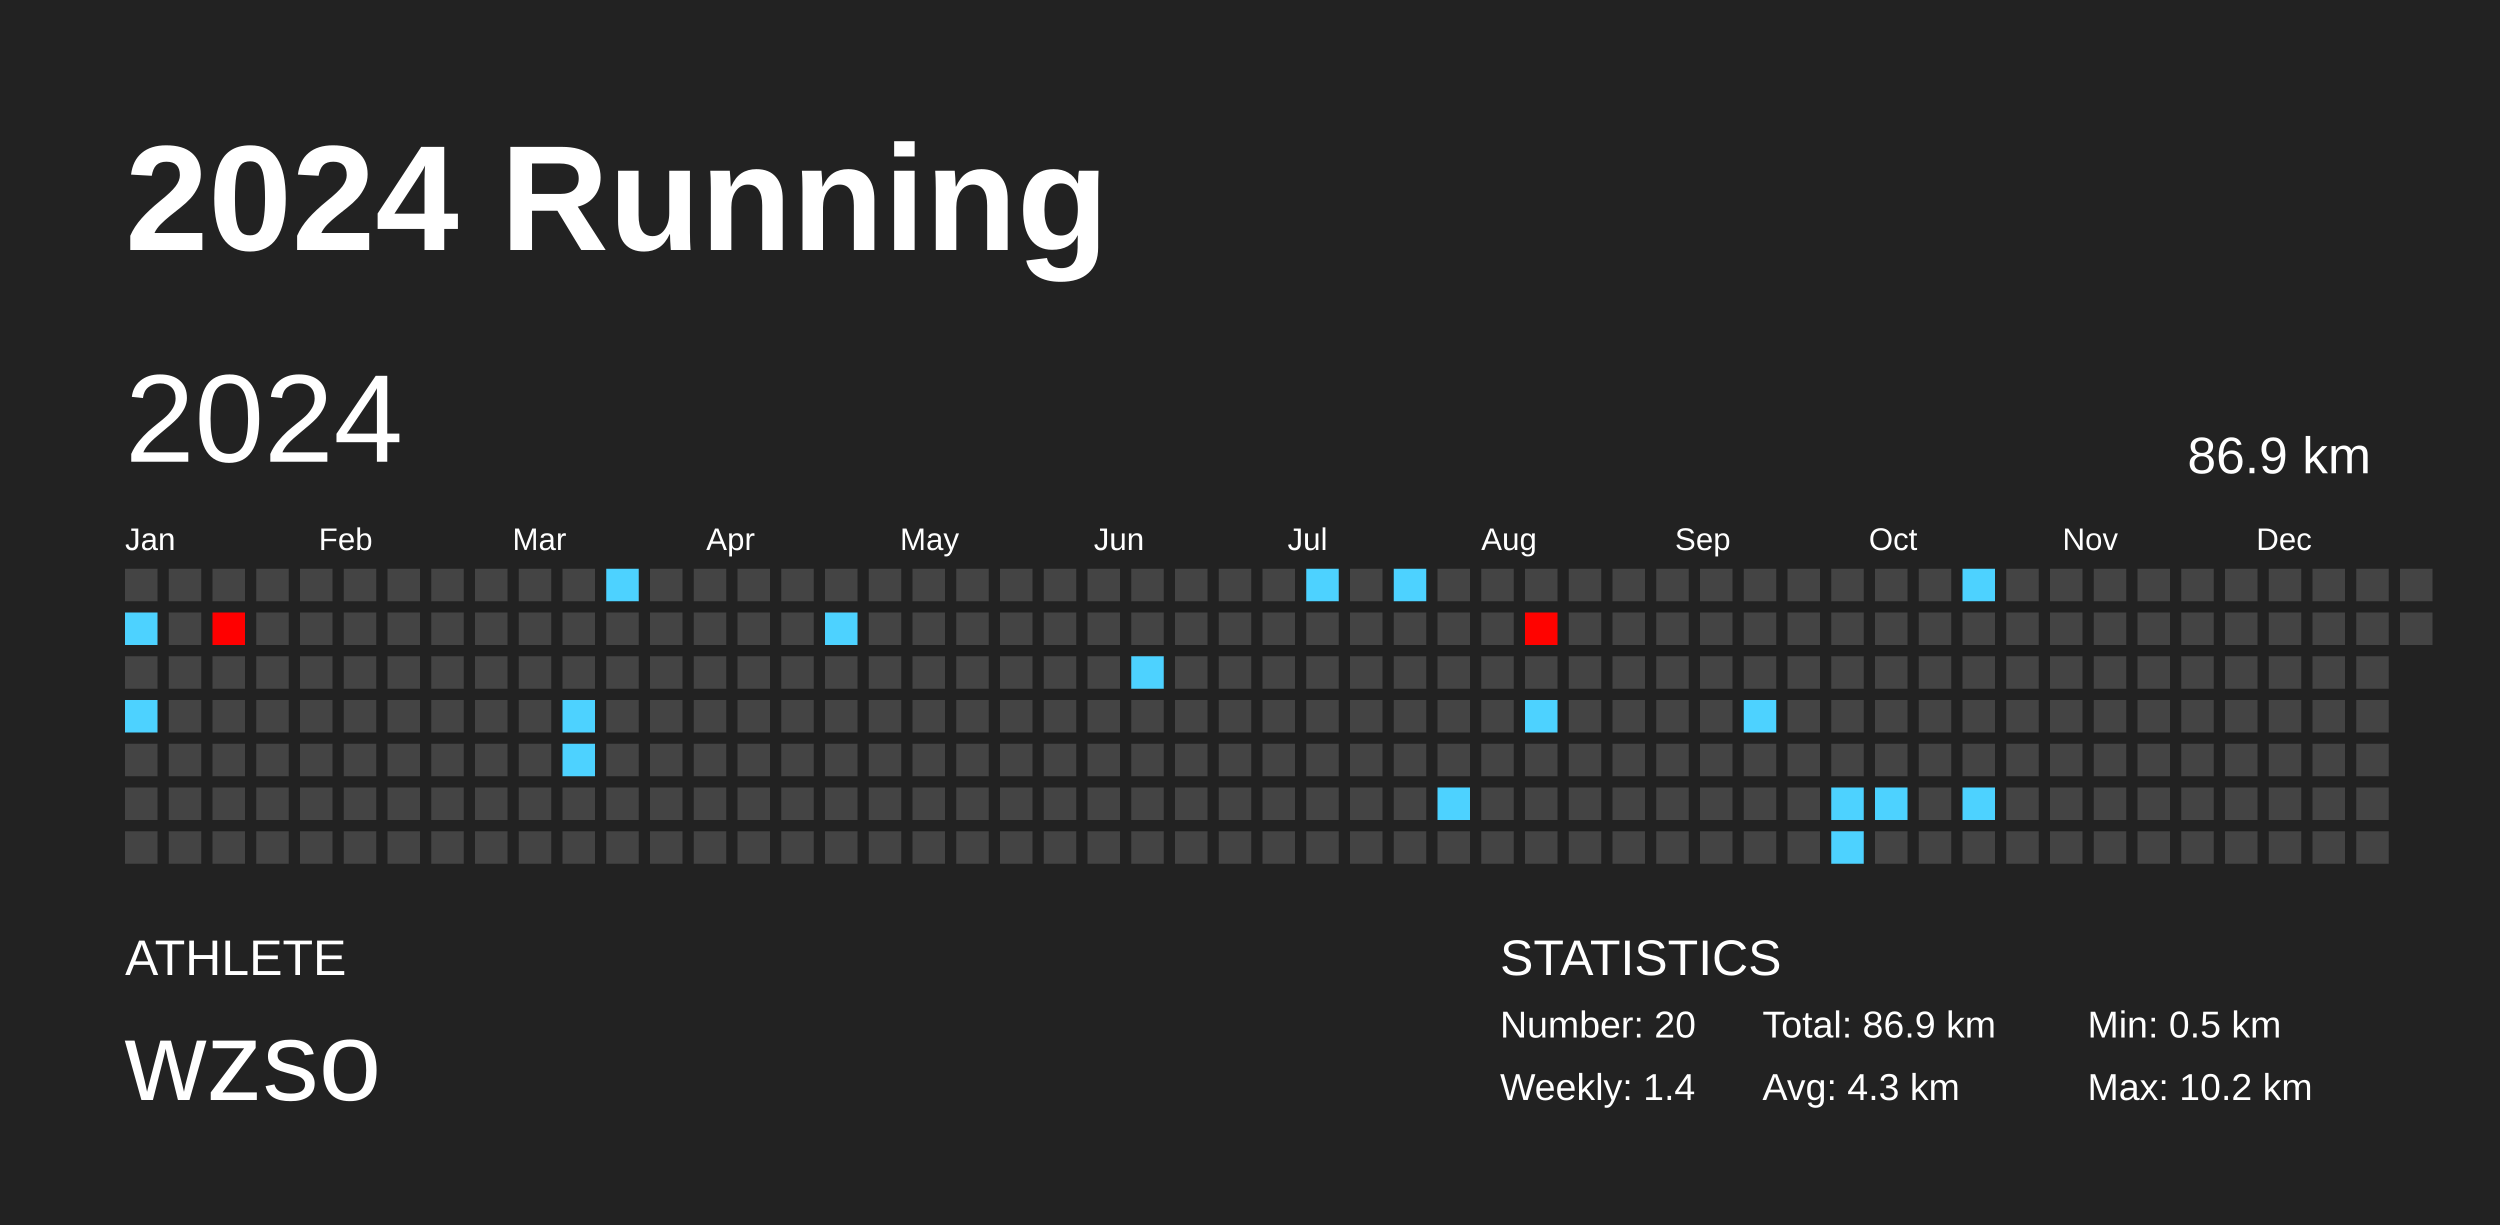
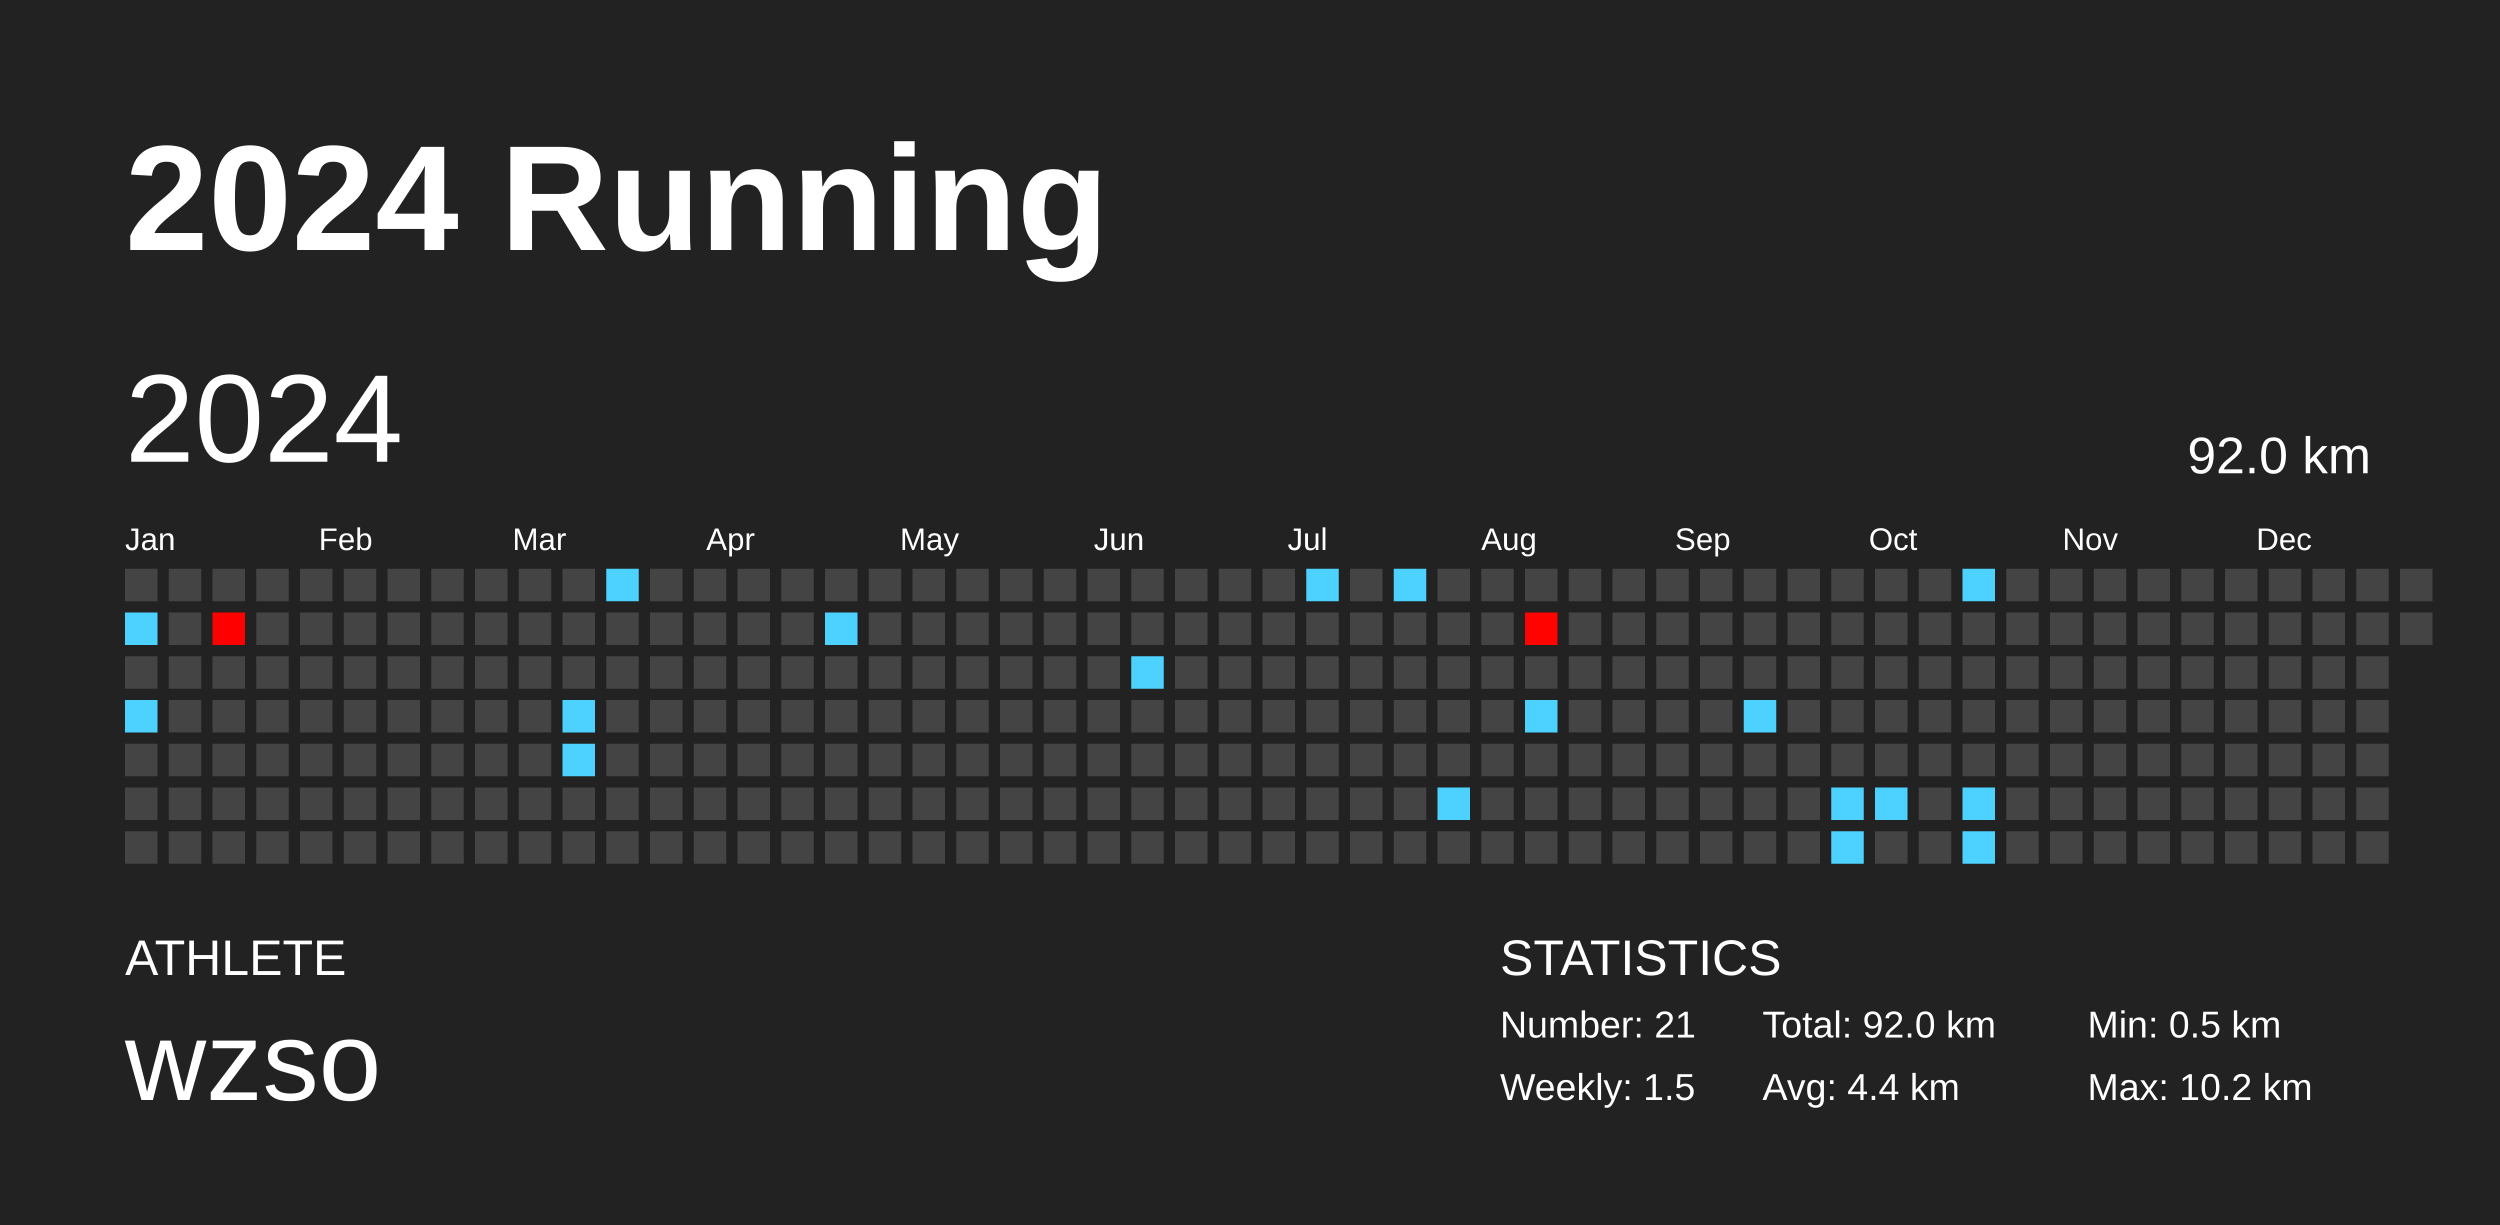
<svg xmlns="http://www.w3.org/2000/svg" baseProfile="full" height="98mm" version="1.1" viewBox="0,0,200,98" width="200mm">
  <defs />
  <rect fill="#222222" height="98" width="200" x="0" y="0" />
  <text fill="#FFFFFF" style="font-size:12px; font-family:Arial; font-weight:bold;" x="10" y="20">2024 Running</text>
  <text fill="#FFFFFF" style="font-size:4px; font-family:Arial" x="10" y="78">ATHLETE</text>
  <text fill="#FFFFFF" style="font-size:9px; font-family:Arial" x="10" y="88">wzso</text>
  <text fill="#FFFFFF" style="font-size:4px; font-family:Arial" x="120" y="78">STATISTICS</text>
-   <text fill="#FFFFFF" style="font-size:3px; font-family:Arial" x="120" y="83">Number: 20</text>
-   <text fill="#FFFFFF" style="font-size:3px; font-family:Arial" x="120" y="88">Weekly: 1.4</text>
-   <text fill="#FFFFFF" style="font-size:3px; font-family:Arial" x="141" y="83">Total: 86.9 km</text>
-   <text fill="#FFFFFF" style="font-size:3px; font-family:Arial" x="141" y="88">Avg: 4.3 km</text>
+   <text fill="#FFFFFF" style="font-size:3px; font-family:Arial" x="120" y="83">Number: 21</text>
+   <text fill="#FFFFFF" style="font-size:3px; font-family:Arial" x="120" y="88">Weekly: 1.5</text>
+   <text fill="#FFFFFF" style="font-size:3px; font-family:Arial" x="141" y="83">Total: 92.0 km</text>
+   <text fill="#FFFFFF" style="font-size:3px; font-family:Arial" x="141" y="88">Avg: 4.4 km</text>
  <text fill="#FFFFFF" style="font-size:3px; font-family:Arial" x="167" y="83">Min: 0.5 km</text>
  <text fill="#FFFFFF" style="font-size:3px; font-family:Arial" x="167" y="88">Max: 10.2 km</text>
  <text dominant-baseline="hanging" fill="#FFFFFF" style="font-size:10.0px; font-family:Arial;" x="10" y="30">2024</text>
-   <text dominant-baseline="hanging" fill="#FFFFFF" style="font-size:4.125px; font-family:Arial;" x="175" y="35">86.9 km</text>
+   <text dominant-baseline="hanging" fill="#FFFFFF" style="font-size:4.125px; font-family:Arial;" x="175" y="35">92.0 km</text>
  <text fill="#FFFFFF" style="font-size:2.5px; font-family:Arial" x="10.0" y="44">Jan</text>
  <text fill="#FFFFFF" style="font-size:2.5px; font-family:Arial" x="25.5" y="44">Feb</text>
  <text fill="#FFFFFF" style="font-size:2.5px; font-family:Arial" x="41.0" y="44">Mar</text>
  <text fill="#FFFFFF" style="font-size:2.5px; font-family:Arial" x="56.5" y="44">Apr</text>
  <text fill="#FFFFFF" style="font-size:2.5px; font-family:Arial" x="72.0" y="44">May</text>
  <text fill="#FFFFFF" style="font-size:2.5px; font-family:Arial" x="87.5" y="44">Jun</text>
  <text fill="#FFFFFF" style="font-size:2.5px; font-family:Arial" x="103.0" y="44">Jul</text>
  <text fill="#FFFFFF" style="font-size:2.5px; font-family:Arial" x="118.5" y="44">Aug</text>
  <text fill="#FFFFFF" style="font-size:2.5px; font-family:Arial" x="134.0" y="44">Sep</text>
  <text fill="#FFFFFF" style="font-size:2.5px; font-family:Arial" x="149.5" y="44">Oct</text>
  <text fill="#FFFFFF" style="font-size:2.5px; font-family:Arial" x="165.0" y="44">Nov</text>
  <text fill="#FFFFFF" style="font-size:2.5px; font-family:Arial" x="180.5" y="44">Dec</text>
  <rect fill="#444444" height="2.6" width="2.6" x="10.0" y="45.5" />
  <rect fill="#4dd2ff" height="2.6" width="2.6" x="10.0" y="49.0" />
  <rect fill="#444444" height="2.6" width="2.6" x="10.0" y="52.5" />
  <rect fill="#4dd2ff" height="2.6" width="2.6" x="10.0" y="56.0" />
  <rect fill="#444444" height="2.6" width="2.6" x="10.0" y="59.5" />
  <rect fill="#444444" height="2.6" width="2.6" x="10.0" y="63.0" />
  <rect fill="#444444" height="2.6" width="2.6" x="10.0" y="66.5" />
  <rect fill="#444444" height="2.6" width="2.6" x="13.5" y="45.5" />
  <rect fill="#444444" height="2.6" width="2.6" x="13.5" y="49.0" />
  <rect fill="#444444" height="2.6" width="2.6" x="13.5" y="52.5" />
  <rect fill="#444444" height="2.6" width="2.6" x="13.5" y="56.0" />
  <rect fill="#444444" height="2.6" width="2.6" x="13.5" y="59.5" />
  <rect fill="#444444" height="2.6" width="2.6" x="13.5" y="63.0" />
  <rect fill="#444444" height="2.6" width="2.6" x="13.5" y="66.5" />
  <rect fill="#444444" height="2.6" width="2.6" x="17.0" y="45.5" />
  <rect fill="#ff0000" height="2.6" width="2.6" x="17.0" y="49.0" />
  <rect fill="#444444" height="2.6" width="2.6" x="17.0" y="52.5" />
  <rect fill="#444444" height="2.6" width="2.6" x="17.0" y="56.0" />
  <rect fill="#444444" height="2.6" width="2.6" x="17.0" y="59.5" />
  <rect fill="#444444" height="2.6" width="2.6" x="17.0" y="63.0" />
  <rect fill="#444444" height="2.6" width="2.6" x="17.0" y="66.5" />
  <rect fill="#444444" height="2.6" width="2.6" x="20.5" y="45.5" />
  <rect fill="#444444" height="2.6" width="2.6" x="20.5" y="49.0" />
  <rect fill="#444444" height="2.6" width="2.6" x="20.5" y="52.5" />
  <rect fill="#444444" height="2.6" width="2.6" x="20.5" y="56.0" />
  <rect fill="#444444" height="2.6" width="2.6" x="20.5" y="59.5" />
  <rect fill="#444444" height="2.6" width="2.6" x="20.5" y="63.0" />
  <rect fill="#444444" height="2.6" width="2.6" x="20.5" y="66.5" />
  <rect fill="#444444" height="2.6" width="2.6" x="24.0" y="45.5" />
  <rect fill="#444444" height="2.6" width="2.6" x="24.0" y="49.0" />
  <rect fill="#444444" height="2.6" width="2.6" x="24.0" y="52.5" />
  <rect fill="#444444" height="2.6" width="2.6" x="24.0" y="56.0" />
  <rect fill="#444444" height="2.6" width="2.6" x="24.0" y="59.5" />
  <rect fill="#444444" height="2.6" width="2.6" x="24.0" y="63.0" />
  <rect fill="#444444" height="2.6" width="2.6" x="24.0" y="66.5" />
  <rect fill="#444444" height="2.6" width="2.6" x="27.5" y="45.5" />
  <rect fill="#444444" height="2.6" width="2.6" x="27.5" y="49.0" />
  <rect fill="#444444" height="2.6" width="2.6" x="27.5" y="52.5" />
  <rect fill="#444444" height="2.6" width="2.6" x="27.5" y="56.0" />
  <rect fill="#444444" height="2.6" width="2.6" x="27.5" y="59.5" />
  <rect fill="#444444" height="2.6" width="2.6" x="27.5" y="63.0" />
  <rect fill="#444444" height="2.6" width="2.6" x="27.5" y="66.5" />
  <rect fill="#444444" height="2.6" width="2.6" x="31.0" y="45.5" />
  <rect fill="#444444" height="2.6" width="2.6" x="31.0" y="49.0" />
  <rect fill="#444444" height="2.6" width="2.6" x="31.0" y="52.5" />
  <rect fill="#444444" height="2.6" width="2.6" x="31.0" y="56.0" />
  <rect fill="#444444" height="2.6" width="2.6" x="31.0" y="59.5" />
  <rect fill="#444444" height="2.6" width="2.6" x="31.0" y="63.0" />
  <rect fill="#444444" height="2.6" width="2.6" x="31.0" y="66.5" />
  <rect fill="#444444" height="2.6" width="2.6" x="34.5" y="45.5" />
  <rect fill="#444444" height="2.6" width="2.6" x="34.5" y="49.0" />
  <rect fill="#444444" height="2.6" width="2.6" x="34.5" y="52.5" />
  <rect fill="#444444" height="2.6" width="2.6" x="34.5" y="56.0" />
  <rect fill="#444444" height="2.6" width="2.6" x="34.5" y="59.5" />
  <rect fill="#444444" height="2.6" width="2.6" x="34.5" y="63.0" />
  <rect fill="#444444" height="2.6" width="2.6" x="34.5" y="66.5" />
  <rect fill="#444444" height="2.6" width="2.6" x="38.0" y="45.5" />
  <rect fill="#444444" height="2.6" width="2.6" x="38.0" y="49.0" />
  <rect fill="#444444" height="2.6" width="2.6" x="38.0" y="52.5" />
  <rect fill="#444444" height="2.6" width="2.6" x="38.0" y="56.0" />
  <rect fill="#444444" height="2.6" width="2.6" x="38.0" y="59.5" />
  <rect fill="#444444" height="2.6" width="2.6" x="38.0" y="63.0" />
  <rect fill="#444444" height="2.6" width="2.6" x="38.0" y="66.5" />
  <rect fill="#444444" height="2.6" width="2.6" x="41.5" y="45.5" />
  <rect fill="#444444" height="2.6" width="2.6" x="41.5" y="49.0" />
  <rect fill="#444444" height="2.6" width="2.6" x="41.5" y="52.5" />
  <rect fill="#444444" height="2.6" width="2.6" x="41.5" y="56.0" />
  <rect fill="#444444" height="2.6" width="2.6" x="41.5" y="59.5" />
  <rect fill="#444444" height="2.6" width="2.6" x="41.5" y="63.0" />
  <rect fill="#444444" height="2.6" width="2.6" x="41.5" y="66.5" />
  <rect fill="#444444" height="2.6" width="2.6" x="45.0" y="45.5" />
  <rect fill="#444444" height="2.6" width="2.6" x="45.0" y="49.0" />
  <rect fill="#444444" height="2.6" width="2.6" x="45.0" y="52.5" />
  <rect fill="#4dd2ff" height="2.6" width="2.6" x="45.0" y="56.0" />
  <rect fill="#4dd2ff" height="2.6" width="2.6" x="45.0" y="59.5" />
  <rect fill="#444444" height="2.6" width="2.6" x="45.0" y="63.0" />
  <rect fill="#444444" height="2.6" width="2.6" x="45.0" y="66.5" />
  <rect fill="#4dd2ff" height="2.6" width="2.6" x="48.5" y="45.5" />
  <rect fill="#444444" height="2.6" width="2.6" x="48.5" y="49.0" />
  <rect fill="#444444" height="2.6" width="2.6" x="48.5" y="52.5" />
  <rect fill="#444444" height="2.6" width="2.6" x="48.5" y="56.0" />
  <rect fill="#444444" height="2.6" width="2.6" x="48.5" y="59.5" />
  <rect fill="#444444" height="2.6" width="2.6" x="48.5" y="63.0" />
  <rect fill="#444444" height="2.6" width="2.6" x="48.5" y="66.5" />
  <rect fill="#444444" height="2.6" width="2.6" x="52.0" y="45.5" />
  <rect fill="#444444" height="2.6" width="2.6" x="52.0" y="49.0" />
  <rect fill="#444444" height="2.6" width="2.6" x="52.0" y="52.5" />
  <rect fill="#444444" height="2.6" width="2.6" x="52.0" y="56.0" />
  <rect fill="#444444" height="2.6" width="2.6" x="52.0" y="59.5" />
  <rect fill="#444444" height="2.6" width="2.6" x="52.0" y="63.0" />
  <rect fill="#444444" height="2.6" width="2.6" x="52.0" y="66.5" />
  <rect fill="#444444" height="2.6" width="2.6" x="55.5" y="45.5" />
  <rect fill="#444444" height="2.6" width="2.6" x="55.5" y="49.0" />
  <rect fill="#444444" height="2.6" width="2.6" x="55.5" y="52.5" />
  <rect fill="#444444" height="2.6" width="2.6" x="55.5" y="56.0" />
  <rect fill="#444444" height="2.6" width="2.6" x="55.5" y="59.5" />
  <rect fill="#444444" height="2.6" width="2.6" x="55.5" y="63.0" />
  <rect fill="#444444" height="2.6" width="2.6" x="55.5" y="66.5" />
  <rect fill="#444444" height="2.6" width="2.6" x="59.0" y="45.5" />
  <rect fill="#444444" height="2.6" width="2.6" x="59.0" y="49.0" />
  <rect fill="#444444" height="2.6" width="2.6" x="59.0" y="52.5" />
  <rect fill="#444444" height="2.6" width="2.6" x="59.0" y="56.0" />
  <rect fill="#444444" height="2.6" width="2.6" x="59.0" y="59.5" />
  <rect fill="#444444" height="2.6" width="2.6" x="59.0" y="63.0" />
  <rect fill="#444444" height="2.6" width="2.6" x="59.0" y="66.5" />
  <rect fill="#444444" height="2.6" width="2.6" x="62.5" y="45.5" />
  <rect fill="#444444" height="2.6" width="2.6" x="62.5" y="49.0" />
  <rect fill="#444444" height="2.6" width="2.6" x="62.5" y="52.5" />
  <rect fill="#444444" height="2.6" width="2.6" x="62.5" y="56.0" />
  <rect fill="#444444" height="2.6" width="2.6" x="62.5" y="59.5" />
  <rect fill="#444444" height="2.6" width="2.6" x="62.5" y="63.0" />
  <rect fill="#444444" height="2.6" width="2.6" x="62.5" y="66.5" />
  <rect fill="#444444" height="2.6" width="2.6" x="66.0" y="45.5" />
  <rect fill="#4dd2ff" height="2.6" width="2.6" x="66.0" y="49.0" />
  <rect fill="#444444" height="2.6" width="2.6" x="66.0" y="52.5" />
  <rect fill="#444444" height="2.6" width="2.6" x="66.0" y="56.0" />
  <rect fill="#444444" height="2.6" width="2.6" x="66.0" y="59.5" />
  <rect fill="#444444" height="2.6" width="2.6" x="66.0" y="63.0" />
  <rect fill="#444444" height="2.6" width="2.6" x="66.0" y="66.5" />
  <rect fill="#444444" height="2.6" width="2.6" x="69.5" y="45.5" />
  <rect fill="#444444" height="2.6" width="2.6" x="69.5" y="49.0" />
  <rect fill="#444444" height="2.6" width="2.6" x="69.5" y="52.5" />
  <rect fill="#444444" height="2.6" width="2.6" x="69.5" y="56.0" />
  <rect fill="#444444" height="2.6" width="2.6" x="69.5" y="59.5" />
  <rect fill="#444444" height="2.6" width="2.6" x="69.5" y="63.0" />
  <rect fill="#444444" height="2.6" width="2.6" x="69.5" y="66.5" />
  <rect fill="#444444" height="2.6" width="2.6" x="73.0" y="45.5" />
  <rect fill="#444444" height="2.6" width="2.6" x="73.0" y="49.0" />
  <rect fill="#444444" height="2.6" width="2.6" x="73.0" y="52.5" />
  <rect fill="#444444" height="2.6" width="2.6" x="73.0" y="56.0" />
  <rect fill="#444444" height="2.6" width="2.6" x="73.0" y="59.5" />
  <rect fill="#444444" height="2.6" width="2.6" x="73.0" y="63.0" />
  <rect fill="#444444" height="2.6" width="2.6" x="73.0" y="66.5" />
  <rect fill="#444444" height="2.6" width="2.6" x="76.5" y="45.5" />
  <rect fill="#444444" height="2.6" width="2.6" x="76.5" y="49.0" />
  <rect fill="#444444" height="2.6" width="2.6" x="76.5" y="52.5" />
  <rect fill="#444444" height="2.6" width="2.6" x="76.5" y="56.0" />
  <rect fill="#444444" height="2.6" width="2.6" x="76.5" y="59.5" />
  <rect fill="#444444" height="2.6" width="2.6" x="76.5" y="63.0" />
  <rect fill="#444444" height="2.6" width="2.6" x="76.5" y="66.5" />
  <rect fill="#444444" height="2.6" width="2.6" x="80.0" y="45.5" />
  <rect fill="#444444" height="2.6" width="2.6" x="80.0" y="49.0" />
  <rect fill="#444444" height="2.6" width="2.6" x="80.0" y="52.5" />
  <rect fill="#444444" height="2.6" width="2.6" x="80.0" y="56.0" />
  <rect fill="#444444" height="2.6" width="2.6" x="80.0" y="59.5" />
  <rect fill="#444444" height="2.6" width="2.6" x="80.0" y="63.0" />
  <rect fill="#444444" height="2.6" width="2.6" x="80.0" y="66.5" />
  <rect fill="#444444" height="2.6" width="2.6" x="83.5" y="45.5" />
  <rect fill="#444444" height="2.6" width="2.6" x="83.5" y="49.0" />
  <rect fill="#444444" height="2.6" width="2.6" x="83.5" y="52.5" />
  <rect fill="#444444" height="2.6" width="2.6" x="83.5" y="56.0" />
  <rect fill="#444444" height="2.6" width="2.6" x="83.5" y="59.5" />
  <rect fill="#444444" height="2.6" width="2.6" x="83.5" y="63.0" />
  <rect fill="#444444" height="2.6" width="2.6" x="83.5" y="66.5" />
  <rect fill="#444444" height="2.6" width="2.6" x="87.0" y="45.5" />
  <rect fill="#444444" height="2.6" width="2.6" x="87.0" y="49.0" />
  <rect fill="#444444" height="2.6" width="2.6" x="87.0" y="52.5" />
  <rect fill="#444444" height="2.6" width="2.6" x="87.0" y="56.0" />
  <rect fill="#444444" height="2.6" width="2.6" x="87.0" y="59.5" />
  <rect fill="#444444" height="2.6" width="2.6" x="87.0" y="63.0" />
  <rect fill="#444444" height="2.6" width="2.6" x="87.0" y="66.5" />
  <rect fill="#444444" height="2.6" width="2.6" x="90.5" y="45.5" />
  <rect fill="#444444" height="2.6" width="2.6" x="90.5" y="49.0" />
  <rect fill="#4dd2ff" height="2.6" width="2.6" x="90.5" y="52.5" />
  <rect fill="#444444" height="2.6" width="2.6" x="90.5" y="56.0" />
  <rect fill="#444444" height="2.6" width="2.6" x="90.5" y="59.5" />
  <rect fill="#444444" height="2.6" width="2.6" x="90.5" y="63.0" />
  <rect fill="#444444" height="2.6" width="2.6" x="90.5" y="66.5" />
  <rect fill="#444444" height="2.6" width="2.6" x="94.0" y="45.5" />
  <rect fill="#444444" height="2.6" width="2.6" x="94.0" y="49.0" />
  <rect fill="#444444" height="2.6" width="2.6" x="94.0" y="52.5" />
  <rect fill="#444444" height="2.6" width="2.6" x="94.0" y="56.0" />
  <rect fill="#444444" height="2.6" width="2.6" x="94.0" y="59.5" />
  <rect fill="#444444" height="2.6" width="2.6" x="94.0" y="63.0" />
  <rect fill="#444444" height="2.6" width="2.6" x="94.0" y="66.5" />
  <rect fill="#444444" height="2.6" width="2.6" x="97.5" y="45.5" />
  <rect fill="#444444" height="2.6" width="2.6" x="97.5" y="49.0" />
  <rect fill="#444444" height="2.6" width="2.6" x="97.5" y="52.5" />
  <rect fill="#444444" height="2.6" width="2.6" x="97.5" y="56.0" />
  <rect fill="#444444" height="2.6" width="2.6" x="97.5" y="59.5" />
  <rect fill="#444444" height="2.6" width="2.6" x="97.5" y="63.0" />
  <rect fill="#444444" height="2.6" width="2.6" x="97.5" y="66.5" />
  <rect fill="#444444" height="2.6" width="2.6" x="101.0" y="45.5" />
  <rect fill="#444444" height="2.6" width="2.6" x="101.0" y="49.0" />
  <rect fill="#444444" height="2.6" width="2.6" x="101.0" y="52.5" />
  <rect fill="#444444" height="2.6" width="2.6" x="101.0" y="56.0" />
  <rect fill="#444444" height="2.6" width="2.6" x="101.0" y="59.5" />
  <rect fill="#444444" height="2.6" width="2.6" x="101.0" y="63.0" />
  <rect fill="#444444" height="2.6" width="2.6" x="101.0" y="66.5" />
  <rect fill="#4dd2ff" height="2.6" width="2.6" x="104.5" y="45.5" />
  <rect fill="#444444" height="2.6" width="2.6" x="104.5" y="49.0" />
  <rect fill="#444444" height="2.6" width="2.6" x="104.5" y="52.5" />
  <rect fill="#444444" height="2.6" width="2.6" x="104.5" y="56.0" />
  <rect fill="#444444" height="2.6" width="2.6" x="104.5" y="59.5" />
  <rect fill="#444444" height="2.6" width="2.6" x="104.5" y="63.0" />
  <rect fill="#444444" height="2.6" width="2.6" x="104.5" y="66.5" />
  <rect fill="#444444" height="2.6" width="2.6" x="108.0" y="45.5" />
  <rect fill="#444444" height="2.6" width="2.6" x="108.0" y="49.0" />
  <rect fill="#444444" height="2.6" width="2.6" x="108.0" y="52.5" />
  <rect fill="#444444" height="2.6" width="2.6" x="108.0" y="56.0" />
  <rect fill="#444444" height="2.6" width="2.6" x="108.0" y="59.5" />
  <rect fill="#444444" height="2.6" width="2.6" x="108.0" y="63.0" />
  <rect fill="#444444" height="2.6" width="2.6" x="108.0" y="66.5" />
  <rect fill="#4dd2ff" height="2.6" width="2.6" x="111.5" y="45.5" />
  <rect fill="#444444" height="2.6" width="2.6" x="111.5" y="49.0" />
  <rect fill="#444444" height="2.6" width="2.6" x="111.5" y="52.5" />
  <rect fill="#444444" height="2.6" width="2.6" x="111.5" y="56.0" />
  <rect fill="#444444" height="2.6" width="2.6" x="111.5" y="59.5" />
  <rect fill="#444444" height="2.6" width="2.6" x="111.5" y="63.0" />
  <rect fill="#444444" height="2.6" width="2.6" x="111.5" y="66.5" />
  <rect fill="#444444" height="2.6" width="2.6" x="115.0" y="45.5" />
  <rect fill="#444444" height="2.6" width="2.6" x="115.0" y="49.0" />
  <rect fill="#444444" height="2.6" width="2.6" x="115.0" y="52.5" />
  <rect fill="#444444" height="2.6" width="2.6" x="115.0" y="56.0" />
  <rect fill="#444444" height="2.6" width="2.6" x="115.0" y="59.5" />
  <rect fill="#4dd2ff" height="2.6" width="2.6" x="115.0" y="63.0" />
  <rect fill="#444444" height="2.6" width="2.6" x="115.0" y="66.5" />
  <rect fill="#444444" height="2.6" width="2.6" x="118.5" y="45.5" />
  <rect fill="#444444" height="2.6" width="2.6" x="118.5" y="49.0" />
  <rect fill="#444444" height="2.6" width="2.6" x="118.5" y="52.5" />
  <rect fill="#444444" height="2.6" width="2.6" x="118.5" y="56.0" />
  <rect fill="#444444" height="2.6" width="2.6" x="118.5" y="59.5" />
  <rect fill="#444444" height="2.6" width="2.6" x="118.5" y="63.0" />
  <rect fill="#444444" height="2.6" width="2.6" x="118.5" y="66.5" />
  <rect fill="#444444" height="2.6" width="2.6" x="122.0" y="45.5" />
  <rect fill="#ff0300" height="2.6" width="2.6" x="122.0" y="49.0" />
  <rect fill="#444444" height="2.6" width="2.6" x="122.0" y="52.5" />
  <rect fill="#4dd2ff" height="2.6" width="2.6" x="122.0" y="56.0" />
  <rect fill="#444444" height="2.6" width="2.6" x="122.0" y="59.5" />
  <rect fill="#444444" height="2.6" width="2.6" x="122.0" y="63.0" />
  <rect fill="#444444" height="2.6" width="2.6" x="122.0" y="66.5" />
  <rect fill="#444444" height="2.6" width="2.6" x="125.5" y="45.5" />
  <rect fill="#444444" height="2.6" width="2.6" x="125.5" y="49.0" />
  <rect fill="#444444" height="2.6" width="2.6" x="125.5" y="52.5" />
  <rect fill="#444444" height="2.6" width="2.6" x="125.5" y="56.0" />
  <rect fill="#444444" height="2.6" width="2.6" x="125.5" y="59.5" />
  <rect fill="#444444" height="2.6" width="2.6" x="125.5" y="63.0" />
  <rect fill="#444444" height="2.6" width="2.6" x="125.5" y="66.5" />
  <rect fill="#444444" height="2.6" width="2.6" x="129.0" y="45.5" />
  <rect fill="#444444" height="2.6" width="2.6" x="129.0" y="49.0" />
  <rect fill="#444444" height="2.6" width="2.6" x="129.0" y="52.5" />
  <rect fill="#444444" height="2.6" width="2.6" x="129.0" y="56.0" />
  <rect fill="#444444" height="2.6" width="2.6" x="129.0" y="59.5" />
  <rect fill="#444444" height="2.6" width="2.6" x="129.0" y="63.0" />
  <rect fill="#444444" height="2.6" width="2.6" x="129.0" y="66.5" />
  <rect fill="#444444" height="2.6" width="2.6" x="132.5" y="45.5" />
  <rect fill="#444444" height="2.6" width="2.6" x="132.5" y="49.0" />
  <rect fill="#444444" height="2.6" width="2.6" x="132.5" y="52.5" />
  <rect fill="#444444" height="2.6" width="2.6" x="132.5" y="56.0" />
  <rect fill="#444444" height="2.6" width="2.6" x="132.5" y="59.5" />
  <rect fill="#444444" height="2.6" width="2.6" x="132.5" y="63.0" />
  <rect fill="#444444" height="2.6" width="2.6" x="132.5" y="66.5" />
  <rect fill="#444444" height="2.6" width="2.6" x="136.0" y="45.5" />
  <rect fill="#444444" height="2.6" width="2.6" x="136.0" y="49.0" />
  <rect fill="#444444" height="2.6" width="2.6" x="136.0" y="52.5" />
  <rect fill="#444444" height="2.6" width="2.6" x="136.0" y="56.0" />
  <rect fill="#444444" height="2.6" width="2.6" x="136.0" y="59.5" />
  <rect fill="#444444" height="2.6" width="2.6" x="136.0" y="63.0" />
  <rect fill="#444444" height="2.6" width="2.6" x="136.0" y="66.5" />
  <rect fill="#444444" height="2.6" width="2.6" x="139.5" y="45.5" />
  <rect fill="#444444" height="2.6" width="2.6" x="139.5" y="49.0" />
  <rect fill="#444444" height="2.6" width="2.6" x="139.5" y="52.5" />
  <rect fill="#4dd2ff" height="2.6" width="2.6" x="139.5" y="56.0" />
  <rect fill="#444444" height="2.6" width="2.6" x="139.5" y="59.5" />
  <rect fill="#444444" height="2.6" width="2.6" x="139.5" y="63.0" />
  <rect fill="#444444" height="2.6" width="2.6" x="139.5" y="66.5" />
  <rect fill="#444444" height="2.6" width="2.6" x="143.0" y="45.5" />
  <rect fill="#444444" height="2.6" width="2.6" x="143.0" y="49.0" />
  <rect fill="#444444" height="2.6" width="2.6" x="143.0" y="52.5" />
  <rect fill="#444444" height="2.6" width="2.6" x="143.0" y="56.0" />
  <rect fill="#444444" height="2.6" width="2.6" x="143.0" y="59.5" />
  <rect fill="#444444" height="2.6" width="2.6" x="143.0" y="63.0" />
  <rect fill="#444444" height="2.6" width="2.6" x="143.0" y="66.5" />
  <rect fill="#444444" height="2.6" width="2.6" x="146.5" y="45.5" />
  <rect fill="#444444" height="2.6" width="2.6" x="146.5" y="49.0" />
  <rect fill="#444444" height="2.6" width="2.6" x="146.5" y="52.5" />
  <rect fill="#444444" height="2.6" width="2.6" x="146.5" y="56.0" />
  <rect fill="#444444" height="2.6" width="2.6" x="146.5" y="59.5" />
  <rect fill="#4dd2ff" height="2.6" width="2.6" x="146.5" y="63.0" />
  <rect fill="#4dd2ff" height="2.6" width="2.6" x="146.5" y="66.5" />
  <rect fill="#444444" height="2.6" width="2.6" x="150.0" y="45.5" />
  <rect fill="#444444" height="2.6" width="2.6" x="150.0" y="49.0" />
  <rect fill="#444444" height="2.6" width="2.6" x="150.0" y="52.5" />
  <rect fill="#444444" height="2.6" width="2.6" x="150.0" y="56.0" />
  <rect fill="#444444" height="2.6" width="2.6" x="150.0" y="59.5" />
  <rect fill="#4dd2ff" height="2.6" width="2.6" x="150.0" y="63.0" />
  <rect fill="#444444" height="2.6" width="2.6" x="150.0" y="66.5" />
  <rect fill="#444444" height="2.6" width="2.6" x="153.5" y="45.5" />
  <rect fill="#444444" height="2.6" width="2.6" x="153.5" y="49.0" />
  <rect fill="#444444" height="2.6" width="2.6" x="153.5" y="52.5" />
  <rect fill="#444444" height="2.6" width="2.6" x="153.5" y="56.0" />
  <rect fill="#444444" height="2.6" width="2.6" x="153.5" y="59.5" />
  <rect fill="#444444" height="2.6" width="2.6" x="153.5" y="63.0" />
  <rect fill="#444444" height="2.6" width="2.6" x="153.5" y="66.5" />
  <rect fill="#4dd2ff" height="2.6" width="2.6" x="157.0" y="45.5" />
  <rect fill="#444444" height="2.6" width="2.6" x="157.0" y="49.0" />
  <rect fill="#444444" height="2.6" width="2.6" x="157.0" y="52.5" />
  <rect fill="#444444" height="2.6" width="2.6" x="157.0" y="56.0" />
  <rect fill="#444444" height="2.6" width="2.6" x="157.0" y="59.5" />
  <rect fill="#4dd2ff" height="2.6" width="2.6" x="157.0" y="63.0" />
-   <rect fill="#444444" height="2.6" width="2.6" x="157.0" y="66.5" />
+   <rect fill="#4dd2ff" height="2.6" width="2.6" x="157.0" y="66.5" />
  <rect fill="#444444" height="2.6" width="2.6" x="160.5" y="45.5" />
  <rect fill="#444444" height="2.6" width="2.6" x="160.5" y="49.0" />
  <rect fill="#444444" height="2.6" width="2.6" x="160.5" y="52.5" />
  <rect fill="#444444" height="2.6" width="2.6" x="160.5" y="56.0" />
  <rect fill="#444444" height="2.6" width="2.6" x="160.5" y="59.5" />
  <rect fill="#444444" height="2.6" width="2.6" x="160.5" y="63.0" />
  <rect fill="#444444" height="2.6" width="2.6" x="160.5" y="66.5" />
  <rect fill="#444444" height="2.6" width="2.6" x="164.0" y="45.5" />
  <rect fill="#444444" height="2.6" width="2.6" x="164.0" y="49.0" />
  <rect fill="#444444" height="2.6" width="2.6" x="164.0" y="52.5" />
  <rect fill="#444444" height="2.6" width="2.6" x="164.0" y="56.0" />
  <rect fill="#444444" height="2.6" width="2.6" x="164.0" y="59.5" />
  <rect fill="#444444" height="2.6" width="2.6" x="164.0" y="63.0" />
  <rect fill="#444444" height="2.6" width="2.6" x="164.0" y="66.5" />
  <rect fill="#444444" height="2.6" width="2.6" x="167.5" y="45.5" />
  <rect fill="#444444" height="2.6" width="2.6" x="167.5" y="49.0" />
  <rect fill="#444444" height="2.6" width="2.6" x="167.5" y="52.5" />
  <rect fill="#444444" height="2.6" width="2.6" x="167.5" y="56.0" />
  <rect fill="#444444" height="2.6" width="2.6" x="167.5" y="59.5" />
  <rect fill="#444444" height="2.6" width="2.6" x="167.5" y="63.0" />
  <rect fill="#444444" height="2.6" width="2.6" x="167.5" y="66.5" />
  <rect fill="#444444" height="2.6" width="2.6" x="171.0" y="45.5" />
  <rect fill="#444444" height="2.6" width="2.6" x="171.0" y="49.0" />
  <rect fill="#444444" height="2.6" width="2.6" x="171.0" y="52.5" />
  <rect fill="#444444" height="2.6" width="2.6" x="171.0" y="56.0" />
  <rect fill="#444444" height="2.6" width="2.6" x="171.0" y="59.5" />
  <rect fill="#444444" height="2.6" width="2.6" x="171.0" y="63.0" />
  <rect fill="#444444" height="2.6" width="2.6" x="171.0" y="66.5" />
  <rect fill="#444444" height="2.6" width="2.6" x="174.5" y="45.5" />
  <rect fill="#444444" height="2.6" width="2.6" x="174.5" y="49.0" />
  <rect fill="#444444" height="2.6" width="2.6" x="174.5" y="52.5" />
  <rect fill="#444444" height="2.6" width="2.6" x="174.5" y="56.0" />
  <rect fill="#444444" height="2.6" width="2.6" x="174.5" y="59.5" />
  <rect fill="#444444" height="2.6" width="2.6" x="174.5" y="63.0" />
  <rect fill="#444444" height="2.6" width="2.6" x="174.5" y="66.5" />
  <rect fill="#444444" height="2.6" width="2.6" x="178.0" y="45.5" />
  <rect fill="#444444" height="2.6" width="2.6" x="178.0" y="49.0" />
  <rect fill="#444444" height="2.6" width="2.6" x="178.0" y="52.5" />
  <rect fill="#444444" height="2.6" width="2.6" x="178.0" y="56.0" />
  <rect fill="#444444" height="2.6" width="2.6" x="178.0" y="59.5" />
  <rect fill="#444444" height="2.6" width="2.6" x="178.0" y="63.0" />
  <rect fill="#444444" height="2.6" width="2.6" x="178.0" y="66.5" />
  <rect fill="#444444" height="2.6" width="2.6" x="181.5" y="45.5" />
  <rect fill="#444444" height="2.6" width="2.6" x="181.5" y="49.0" />
  <rect fill="#444444" height="2.6" width="2.6" x="181.5" y="52.5" />
  <rect fill="#444444" height="2.6" width="2.6" x="181.5" y="56.0" />
  <rect fill="#444444" height="2.6" width="2.6" x="181.5" y="59.5" />
  <rect fill="#444444" height="2.6" width="2.6" x="181.5" y="63.0" />
  <rect fill="#444444" height="2.6" width="2.6" x="181.5" y="66.5" />
  <rect fill="#444444" height="2.6" width="2.6" x="185.0" y="45.5" />
  <rect fill="#444444" height="2.6" width="2.6" x="185.0" y="49.0" />
  <rect fill="#444444" height="2.6" width="2.6" x="185.0" y="52.5" />
  <rect fill="#444444" height="2.6" width="2.6" x="185.0" y="56.0" />
  <rect fill="#444444" height="2.6" width="2.6" x="185.0" y="59.5" />
  <rect fill="#444444" height="2.6" width="2.6" x="185.0" y="63.0" />
  <rect fill="#444444" height="2.6" width="2.6" x="185.0" y="66.5" />
  <rect fill="#444444" height="2.6" width="2.6" x="188.5" y="45.5" />
  <rect fill="#444444" height="2.6" width="2.6" x="188.5" y="49.0" />
  <rect fill="#444444" height="2.6" width="2.6" x="188.5" y="52.5" />
  <rect fill="#444444" height="2.6" width="2.6" x="188.5" y="56.0" />
  <rect fill="#444444" height="2.6" width="2.6" x="188.5" y="59.5" />
  <rect fill="#444444" height="2.6" width="2.6" x="188.5" y="63.0" />
  <rect fill="#444444" height="2.6" width="2.6" x="188.5" y="66.5" />
  <rect fill="#444444" height="2.6" width="2.6" x="192.0" y="45.5" />
  <rect fill="#444444" height="2.6" width="2.6" x="192.0" y="49.0" />
</svg>
